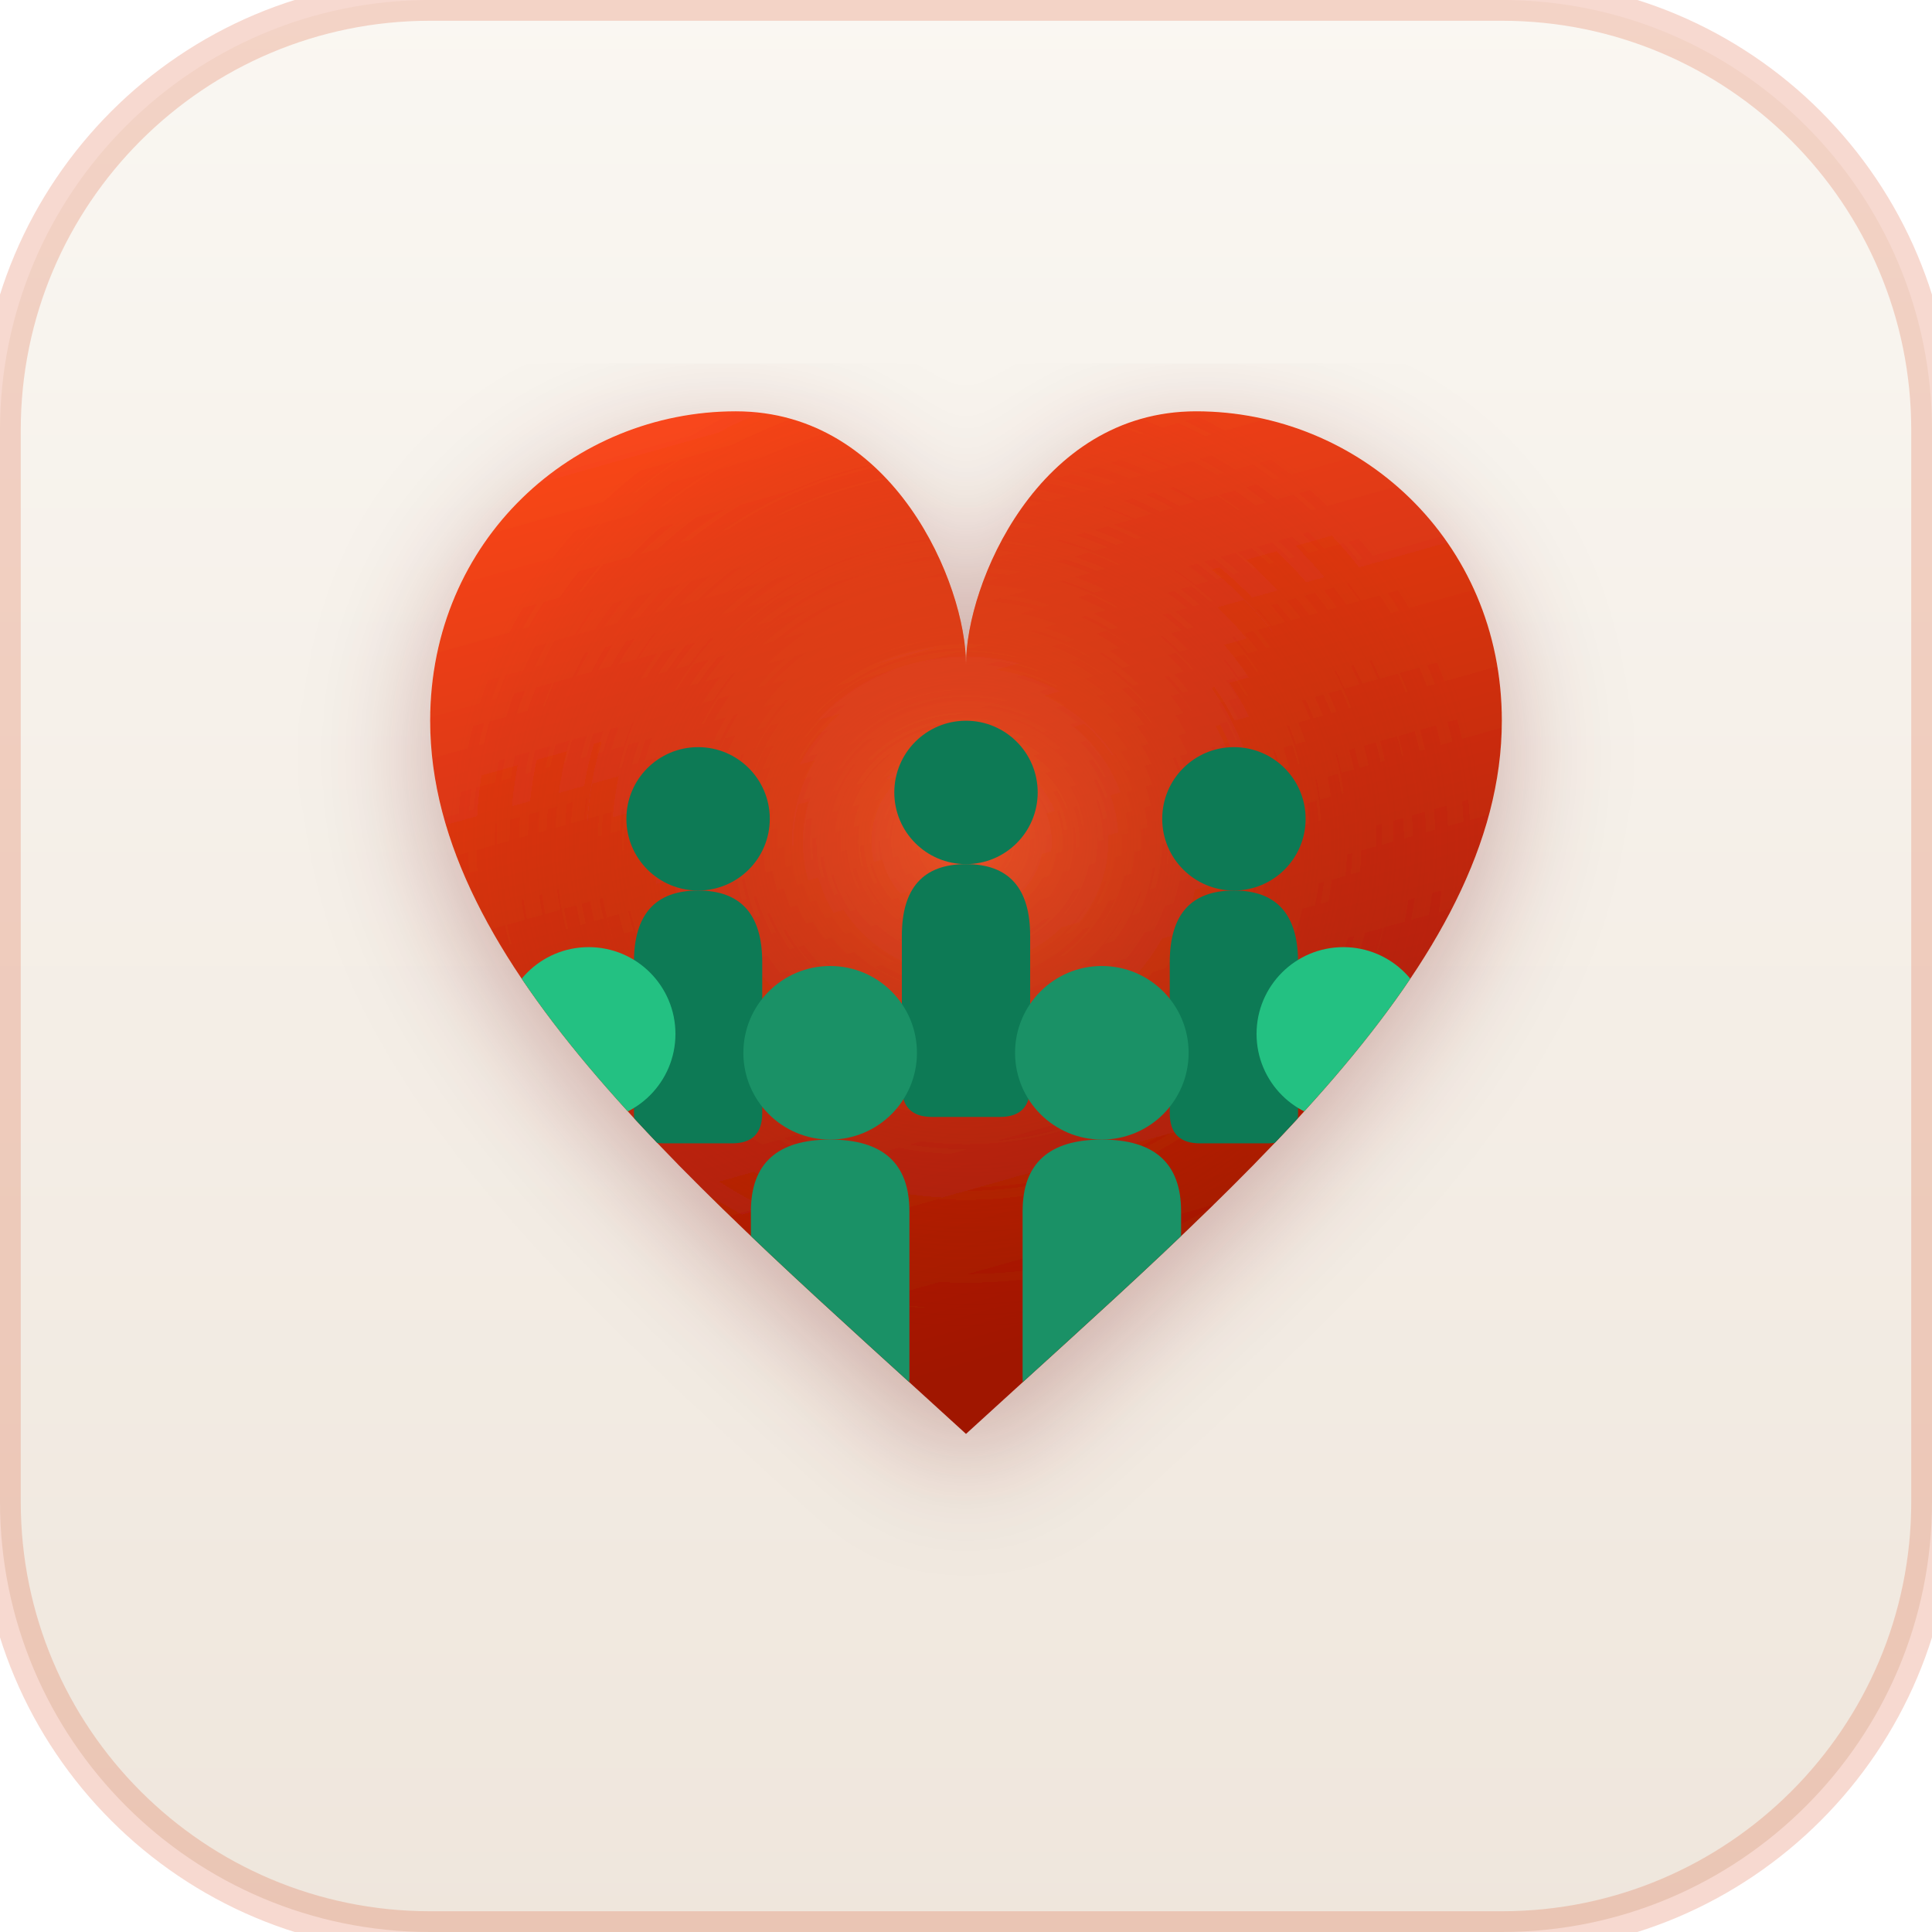
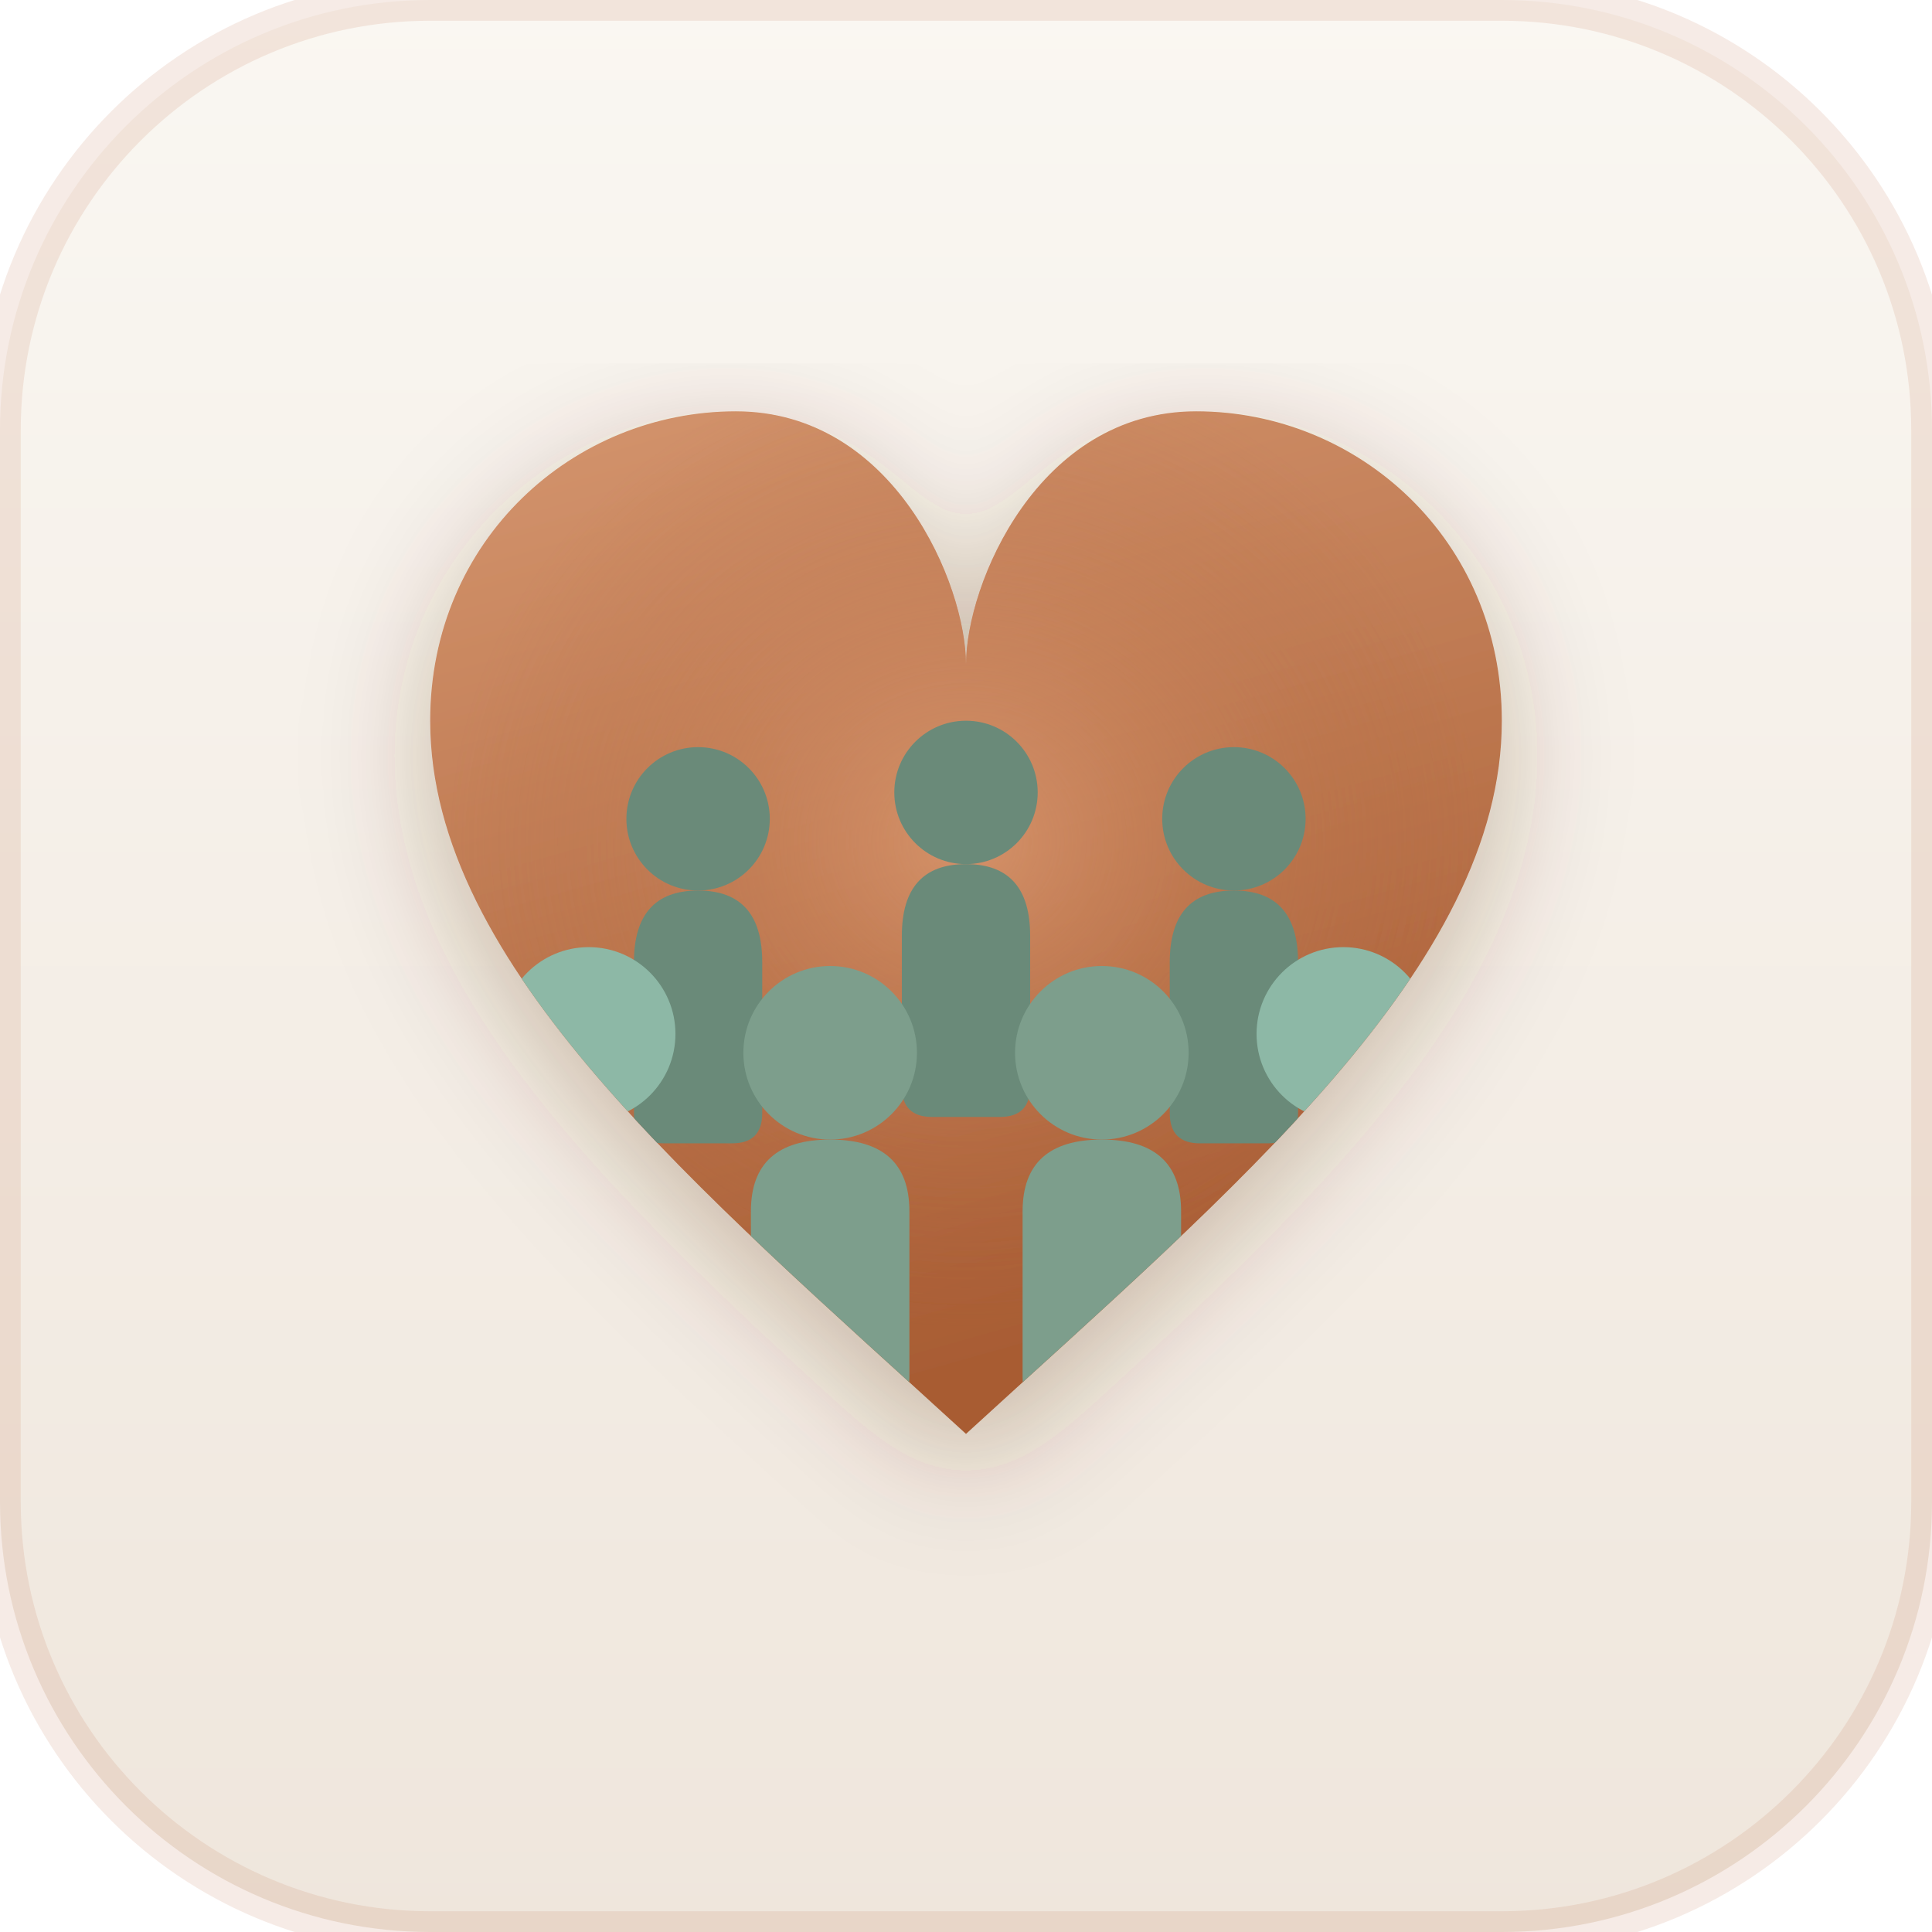
<svg xmlns="http://www.w3.org/2000/svg" viewBox="0 0 1024 1024" width="1024" height="1024">
  <defs>
    <linearGradient id="bg" x1="0" y1="0" x2="0" y2="1">
      <stop offset="0%" stop-color="#FAF7F2" />
      <stop offset="100%" stop-color="#EFE6DC" />
    </linearGradient>
    <linearGradient id="heartGrad" x1="0" y1="0" x2="0.3" y2="1">
-       <stop offset="0%" stop-color="#FF4A1C" />
-       <stop offset="100%" stop-color="#A01500" />
+       <stop offset="0%" stop-color="#D4956E" />
+       <stop offset="100%" stop-color="#A85C33" />
    </linearGradient>
    <radialGradient id="heartHighlight" cx="50%" cy="42%" r="48%">
-       <stop offset="0%" stop-color="#FF7040" stop-opacity="0.55" />
-       <stop offset="100%" stop-color="#A01500" stop-opacity="0" />
+       <stop offset="0%" stop-color="#E8A880" stop-opacity="0.55" />
+       <stop offset="100%" stop-color="#A85C33" stop-opacity="0" />
    </radialGradient>
    <filter id="heartShadow" x="-20%" y="-8%" width="140%" height="148%">
-       <feDropShadow dx="0" dy="18" stdDeviation="32" flood-color="#6B0000" flood-opacity="0.30" />
+       <feDropShadow dx="0" dy="18" stdDeviation="32" flood-color="#5C2E0E" flood-opacity="0.28" />
    </filter>
    <clipPath id="heartClip">
      <path d="M512,352                C512,310 474,218 390,218                C304,218 228,286 228,382                C228,512 370,630 512,760                C654,630 796,512 796,382                C796,286 720,218 634,218                C550,218 512,310 512,352 Z" />
    </clipPath>
  </defs>
  <rect width="1024" height="1024" rx="228" ry="228" fill="url(#bg)" />
-   <rect width="1024" height="1024" rx="228" ry="228" fill="none" stroke="#D94216" stroke-width="22" opacity="0.20" />
+   <rect width="1024" height="1024" rx="228" ry="228" fill="none" stroke="#C47B5A" stroke-width="22" opacity="0.15" />
  <g filter="url(#heartShadow)">
    <path d="M512,352              C512,310 474,218 390,218              C304,218 228,286 228,382              C228,512 370,630 512,760              C654,630 796,512 796,382              C796,286 720,218 634,218              C550,218 512,310 512,352 Z" fill="url(#heartGrad)" />
    <path d="M512,352              C512,310 474,218 390,218              C304,218 228,286 228,382              C228,512 370,630 512,760              C654,630 796,512 796,382              C796,286 720,218 634,218              C550,218 512,310 512,352 Z" fill="url(#heartHighlight)" />
  </g>
  <g clip-path="url(#heartClip)">
-     <circle cx="370" cy="434" r="38" fill="#0D7A55" />
-     <path d="M336,510 Q336,472 370,472 Q404,472 404,510              L404,590 Q404,606 388,606 L352,606 Q336,606 336,590 Z" fill="#0D7A55" />
-     <circle cx="512" cy="420" r="38" fill="#0D7A55" />
-     <path d="M478,496 Q478,458 512,458 Q546,458 546,496              L546,576 Q546,592 530,592 L494,592 Q478,592 478,576 Z" fill="#0D7A55" />
-     <circle cx="654" cy="434" r="38" fill="#0D7A55" />
-     <path d="M620,510 Q620,472 654,472 Q688,472 688,510              L688,590 Q688,606 672,606 L636,606 Q620,606 620,590 Z" fill="#0D7A55" />
-     <circle cx="312" cy="548" r="46" fill="#23C182" />
-     <path d="M270,632 Q270,594 312,594 Q354,594 354,632              L354,720 Q354,740 334,740 L290,740 Q270,740 270,720 Z" fill="#23C182" />
-     <circle cx="440" cy="558" r="46" fill="#1A9166" />
-     <path d="M398,642 Q398,604 440,604 Q482,604 482,642              L482,730 Q482,750 462,750 L418,750 Q398,750 398,730 Z" fill="#1A9166" />
-     <circle cx="584" cy="558" r="46" fill="#1A9166" />
-     <path d="M542,642 Q542,604 584,604 Q626,604 626,642              L626,730 Q626,750 606,750 L562,750 Q542,750 542,730 Z" fill="#1A9166" />
-     <circle cx="712" cy="548" r="46" fill="#23C182" />
-     <path d="M670,632 Q670,594 712,594 Q754,594 754,632              L754,720 Q754,740 734,740 L690,740 Q670,740 670,720 Z" fill="#23C182" />
-     <path d="M228,680 Q370,760 512,800 Q654,760 796,680 L796,800 L228,800 Z" fill="#D94216" opacity="0.35" />
+     <circle cx="370" cy="434" r="38" fill="#6A8A79" />
+     <path d="M336,510 Q336,472 370,472 Q404,472 404,510              L404,590 Q404,606 388,606 L352,606 Q336,606 336,590 Z" fill="#6A8A79" />
+     <circle cx="512" cy="420" r="38" fill="#6A8A79" />
+     <path d="M478,496 Q478,458 512,458 Q546,458 546,496              L546,576 Q546,592 530,592 L494,592 Q478,592 478,576 Z" fill="#6A8A79" />
+     <circle cx="654" cy="434" r="38" fill="#6A8A79" />
+     <path d="M620,510 Q620,472 654,472 Q688,472 688,510              L688,590 Q688,606 672,606 L636,606 Q620,606 620,590 Z" fill="#6A8A79" />
+     <circle cx="312" cy="548" r="46" fill="#8DB8A6" />
+     <path d="M270,632 Q270,594 312,594 Q354,594 354,632              L354,720 Q354,740 334,740 L290,740 Q270,740 270,720 Z" fill="#8DB8A6" />
+     <circle cx="440" cy="558" r="46" fill="#7D9E8C" />
+     <path d="M398,642 Q398,604 440,604 Q482,604 482,642              L482,730 Q482,750 462,750 L418,750 Q398,750 398,730 Z" fill="#7D9E8C" />
+     <circle cx="584" cy="558" r="46" fill="#7D9E8C" />
+     <path d="M542,642 Q542,604 584,604 Q626,604 626,642              L626,730 Q626,750 606,750 L562,750 Q542,750 542,730 Z" fill="#7D9E8C" />
+     <circle cx="712" cy="548" r="46" fill="#8DB8A6" />
+     <path d="M670,632 Q670,594 712,594 Q754,594 754,632              L754,720 Q754,740 734,740 L690,740 Q670,740 670,720 Z" fill="#8DB8A6" />
+     <path d="M228,680 Q370,760 512,800 Q654,760 796,680 L796,800 L228,800 Z" fill="#C47B5A" opacity="0.35" />
  </g>
</svg>
